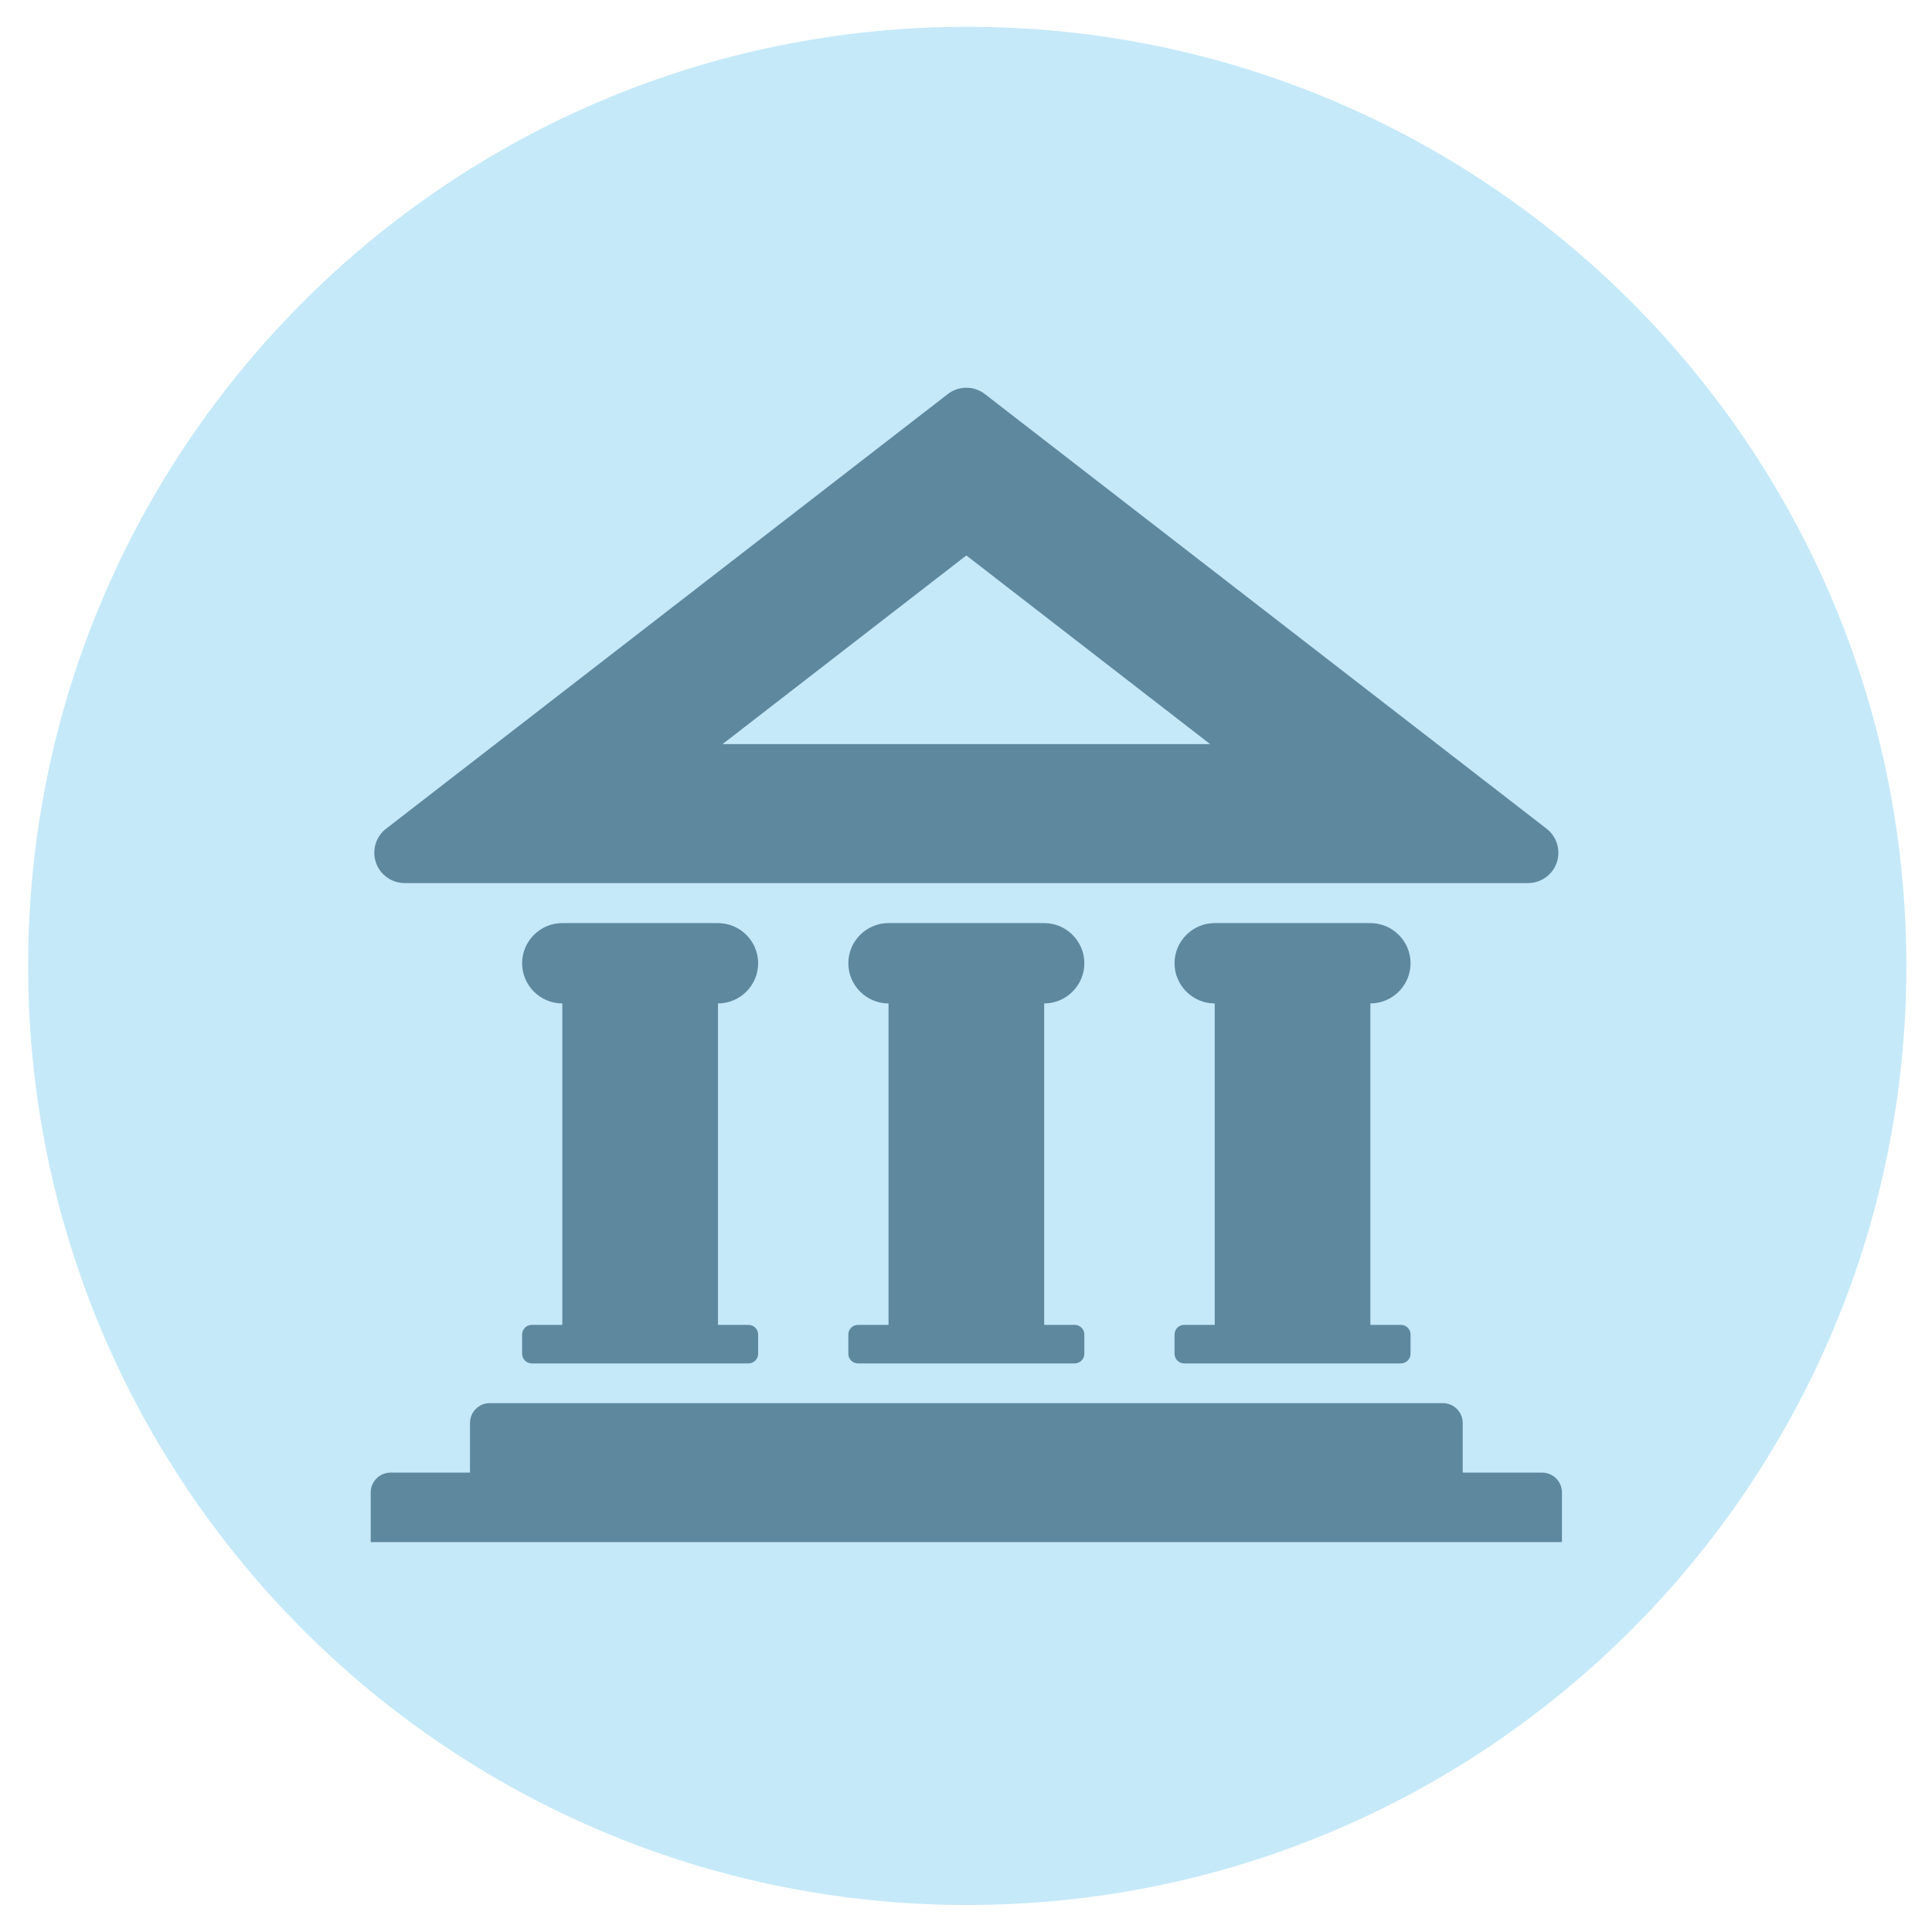
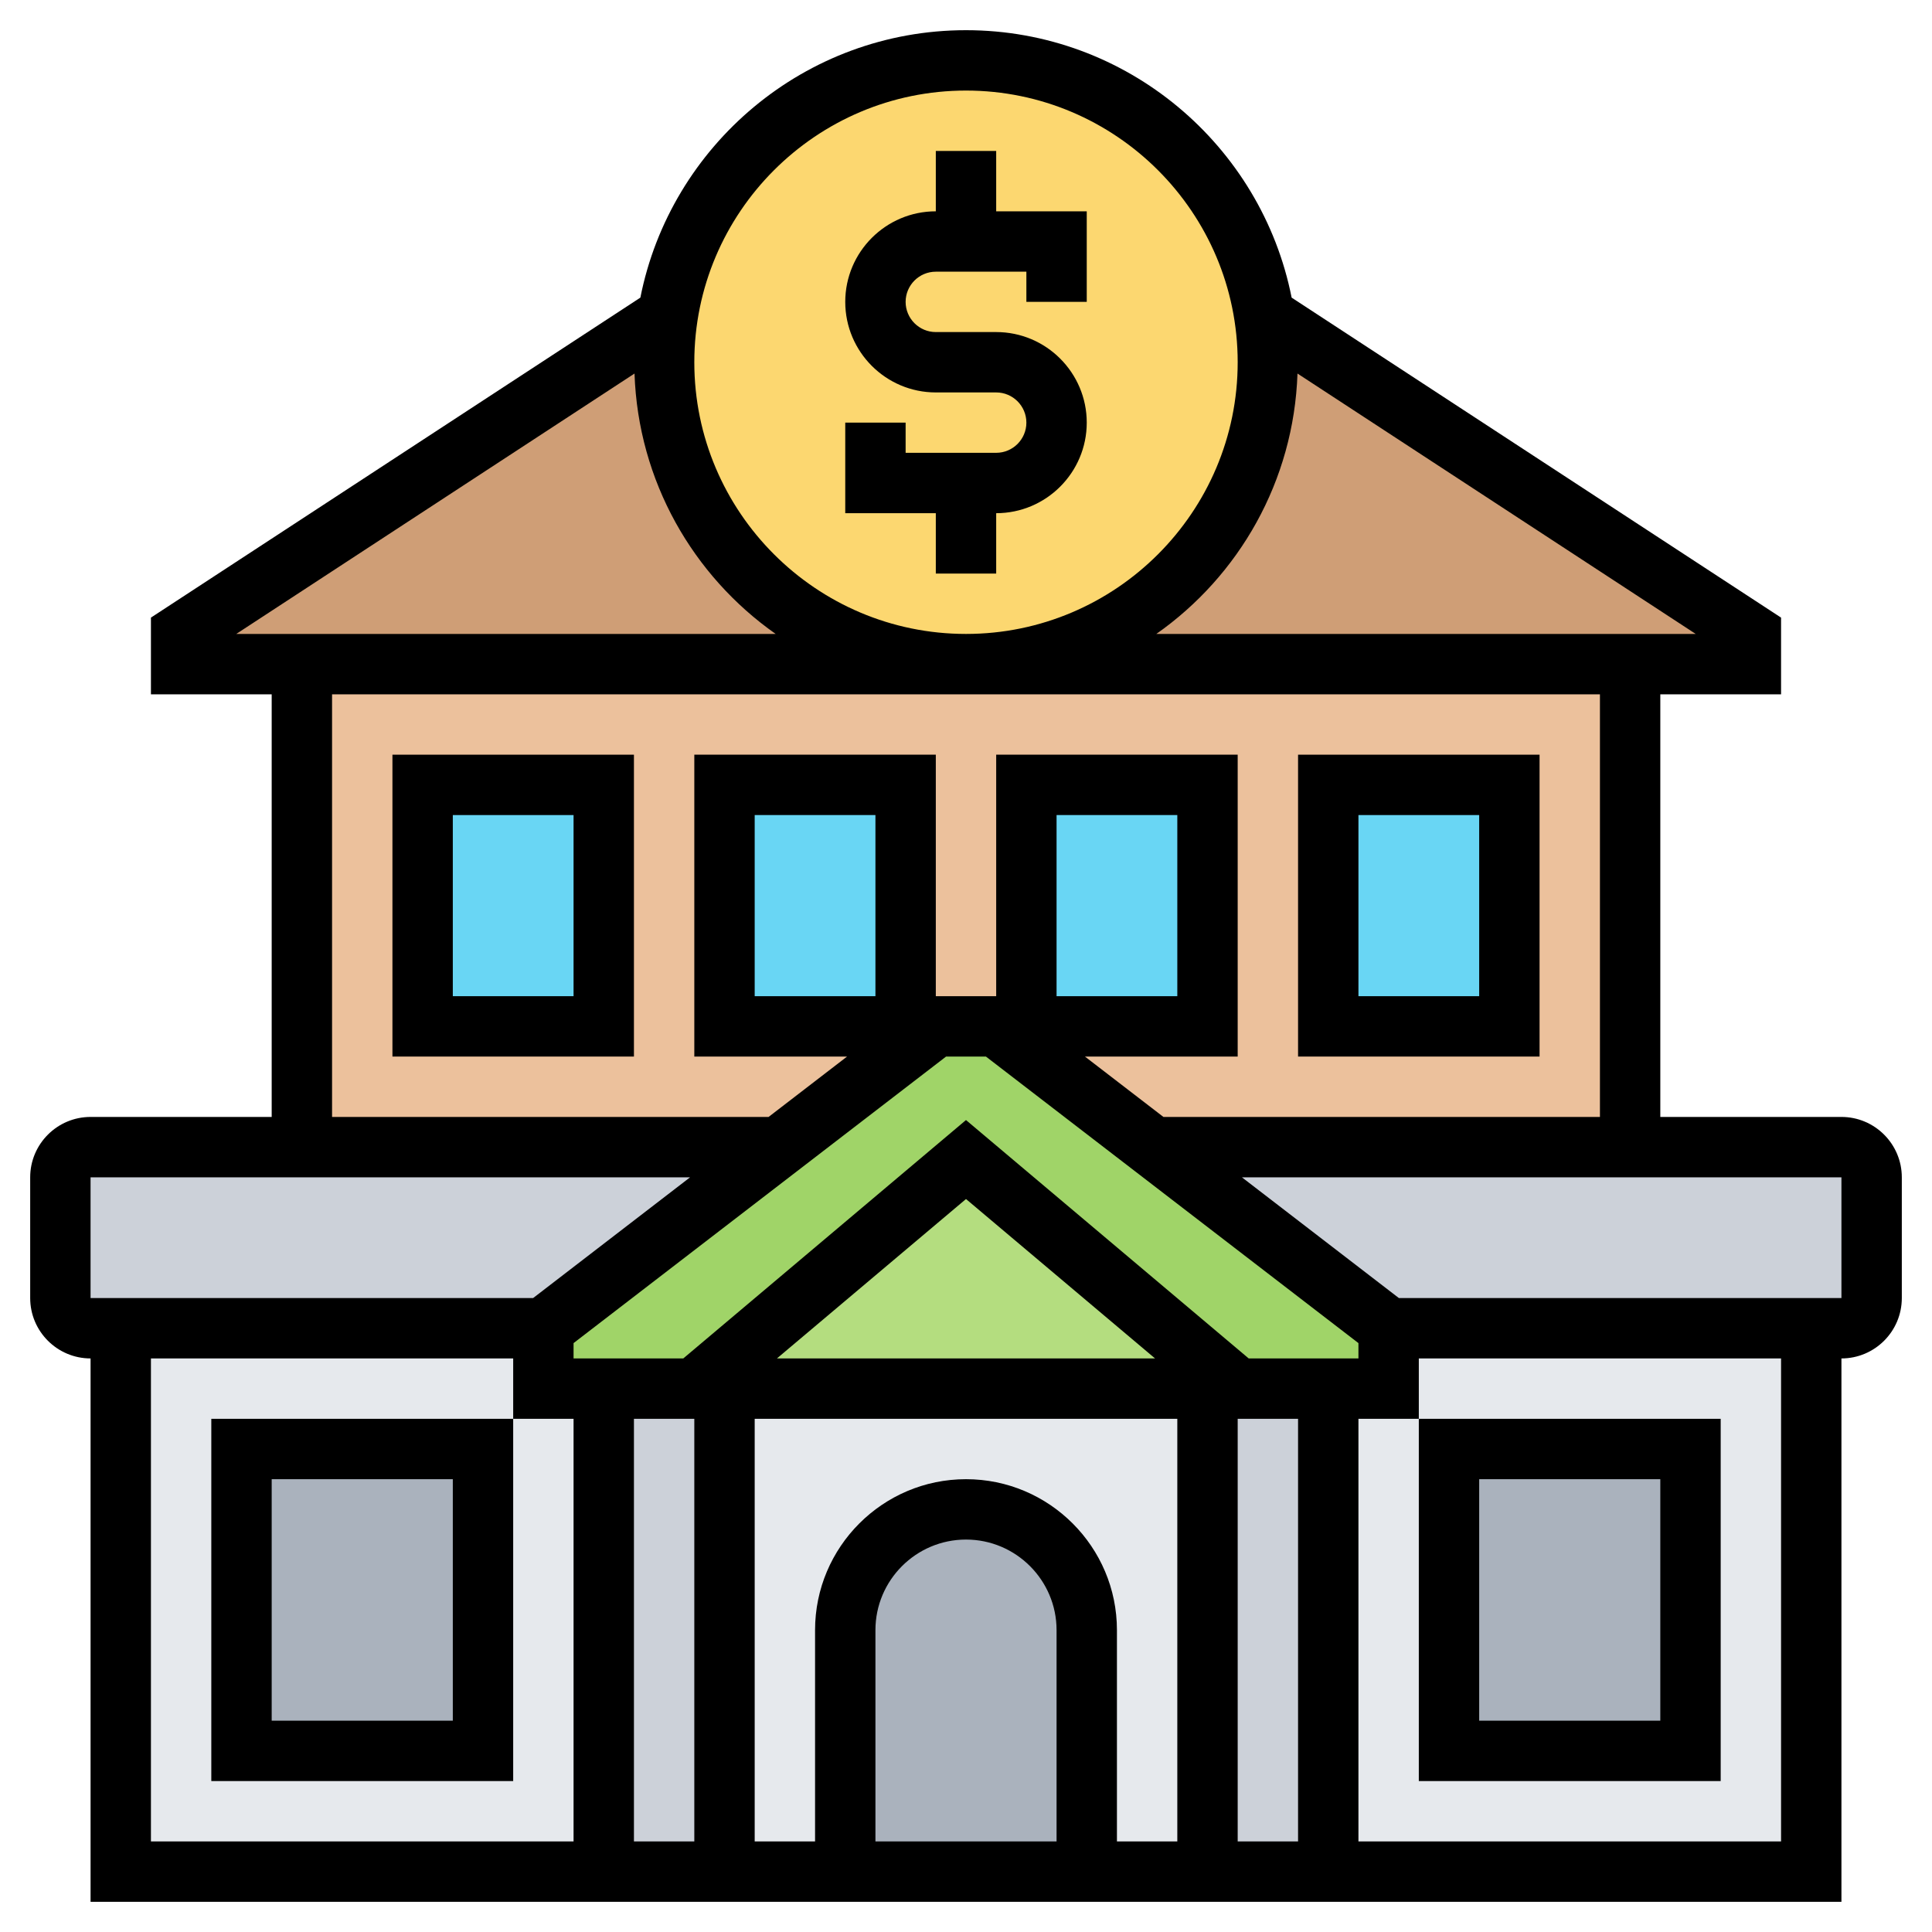
- <svg xmlns="http://www.w3.org/2000/svg" version="1.1" x="0px" y="0px" viewBox="0 0 512 512" style="enable-background:new 0 0 512 512;" xml:space="preserve">
-   <style type="text/css">
- 	.st0{fill:#C5E9F9;}
- 	.st1{fill:#5E889E;}
- </style>
-   <g id="Layer_1">
-     <circle class="st0" cx="256.328" cy="255.968" r="248.873" />
-   </g>
-   <g id="Layer_2">
+ <svg xmlns="http://www.w3.org/2000/svg" id="Layer_5" enable-background="new 0 0 64 64" height="512" viewBox="0 0 64 64" width="512">
+   <g>
    <g>
-       <path class="st1" d="M409.866,219.619L261.012,104.439c-1.359-1.054-3.065-1.687-4.922-1.687    c-1.855,0-3.561,0.633-4.925,1.687L102.317,219.619c-2.652,2.049-3.837,5.621-2.698,8.964    c1.149,3.342,4.271,5.444,7.616,5.444h297.706c3.348,0,6.472-2.103,7.616-5.444    C413.695,225.24,412.51,221.668,409.866,219.619z M191.476,197.2l64.614-50.002l64.614,50.002H191.476z" />
      <g>
-         <path class="st1" d="M198.363,351.104h-8.094v-85.182c5.854,0,10.648-4.794,10.648-10.647     c0-5.861-4.794-10.648-10.648-10.648h-41.252c-5.858,0-10.653,4.787-10.653,10.648     c0,5.853,4.794,10.647,10.653,10.647v85.182h-8.091c-1.41,0-2.562,1.146-2.562,2.551v5.108     c0,1.406,1.151,2.557,2.562,2.557h57.437c1.403,0,2.554-1.151,2.554-2.557v-5.108     C200.917,352.248,199.764,351.104,198.363,351.104z" />
-         <path class="st1" d="M284.806,351.104h-8.088v-85.182c5.853,0,10.645-4.794,10.645-10.647     c0-5.861-4.792-10.648-10.645-10.648H235.463c-5.858,0-10.648,4.787-10.648,10.648     c0,5.853,4.791,10.647,10.648,10.647v85.182h-8.09c-1.41,0-2.559,1.146-2.559,2.551v5.108     c0,1.406,1.149,2.557,2.559,2.557h57.434c1.406,0,2.557-1.151,2.557-2.557v-5.108     C287.363,352.248,286.212,351.104,284.806,351.104z" />
-         <path class="st1" d="M371.255,351.104h-8.094v-85.182c5.858,0,10.652-4.794,10.652-10.647     c0-5.861-4.794-10.648-10.652-10.648h-41.25c-5.854,0-10.648,4.787-10.648,10.648     c0,5.853,4.794,10.647,10.648,10.647v85.182h-8.094c-1.4,0-2.554,1.146-2.554,2.551v5.108     c0,1.406,1.154,2.557,2.554,2.557h57.439c1.406,0,2.557-1.151,2.557-2.557v-5.108     C373.812,352.248,372.661,351.104,371.255,351.104z" />
+         <path d="m31 34-5.2 4h-15.8v-16h22 22v16h-15.8l-5.2-4z" fill="#ecc19c" />
      </g>
-       <path class="st1" d="M387.63,390.256v-13.149c0-1.351-0.515-2.698-1.545-3.722c-1.023-1.031-2.369-1.541-3.716-1.541    H129.815c-1.346,0-2.694,0.508-3.722,1.541c-1.024,1.024-1.541,2.371-1.541,3.722v13.149h-21.047    c-1.35,0-2.696,0.516-3.722,1.541c-1.028,1.031-1.541,2.377-1.541,3.722v13.15h315.693v-13.15    c0-1.346-0.515-2.691-1.544-3.722c-1.02-1.023-2.369-1.541-3.717-1.541H387.63z" />
+       <g>
+         <path d="m22 12c0 5.52 4.48 10 10 10h-22-4v-1l16.12-10.55c-.08.5-.12 1.02-.12 1.55z" fill="#cf9e76" />
+       </g>
+       <g>
+         <path d="m58 21v1h-4-22c5.52 0 10-4.48 10-10 0-.53-.04-1.05-.12-1.55z" fill="#cf9e76" />
+       </g>
+       <g>
+         <path d="m25.8 38-7.8 6h-14-1c-.55 0-1-.45-1-1v-4c0-.55.45-1 1-1h7z" fill="#ccd1d9" />
+       </g>
+       <g>
+         <path d="m62 39v4c0 .55-.45 1-1 1h-1-14l-7.8-6h15.8 7c.55 0 1 .45 1 1z" fill="#ccd1d9" />
+       </g>
+       <g>
+         <path d="m18 46h2v16h-16v-18h14z" fill="#e6e9ed" />
+       </g>
+       <g>
+         <path d="m46 46v-2h14v18h-16v-16z" fill="#e6e9ed" />
+       </g>
+       <g>
+         <path d="m8 48h8v10h-8z" fill="#aab2bd" />
+       </g>
+       <g>
+         <path d="m48 48h8v10h-8z" fill="#aab2bd" />
+       </g>
+       <g>
+         <path d="m46 44v2h-2-3l-9-7.59-9 7.59h-3-2v-2l7.8-6 5.2-4h2l5.2 4z" fill="#a0d468" />
+       </g>
+       <g>
+         <path d="m41 46h-1-16-1l9-7.59z" fill="#b4dd7f" />
+       </g>
+       <g>
+         <path d="m24 46v16h-4v-16h3z" fill="#ccd1d9" />
+       </g>
+       <g>
+         <path d="m41 46h3v16h-4v-16z" fill="#ccd1d9" />
+       </g>
+       <g>
+         <path d="m24 46h16v16h-16z" fill="#e6e9ed" />
+       </g>
+       <g>
+         <path d="m36 54v8h-8v-8c0-2.21 1.79-4 4-4 1.1 0 2.1.45 2.83 1.17.72.73 1.17 1.73 1.17 2.83z" fill="#aab2bd" />
+       </g>
+       <g>
+         <path d="m14 26h6v8h-6z" fill="#69d6f4" />
+       </g>
+       <g>
+         <path d="m24 26h6v8h-6z" fill="#69d6f4" />
+       </g>
+       <g>
+         <path d="m34 26h6v8h-6z" fill="#69d6f4" />
+       </g>
+       <g>
+         <path d="m44 26h6v8h-6z" fill="#69d6f4" />
+       </g>
+       <g>
+         <path d="m41.88 10.45c.08.5.12 1.02.12 1.55 0 5.52-4.48 10-10 10s-10-4.48-10-10c0-.53.04-1.05.12-1.55h.01c.74-4.79 4.88-8.45 9.87-8.45s9.13 3.66 9.87 8.45z" fill="#fcd770" />
+       </g>
+     </g>
+     <g>
+       <path d="m31 19h2v-2c1.654 0 3-1.346 3-3s-1.346-3-3-3h-2c-.552 0-1-.449-1-1s.448-1 1-1h3v1h2v-3h-3v-2h-2v2c-1.654 0-3 1.346-3 3s1.346 3 3 3h2c.552 0 1 .449 1 1s-.448 1-1 1h-3v-1h-2v3h3z" />
+       <path d="m61 37h-6v-14h4v-2.541l-16.213-10.6c-.999-5.044-5.454-8.859-10.787-8.859s-9.788 3.815-10.787 8.859l-16.213 10.6v2.541h4v14h-6c-1.103 0-2 .897-2 2v4c0 1.103.897 2 2 2v18h58v-18c1.103 0 2-.897 2-2v-4c0-1.103-.897-2-2-2zm-22.695-16c2.738-1.924 4.555-5.061 4.676-8.626l13.192 8.626zm-6.305-18c4.963 0 9 4.038 9 9s-4.037 9-9 9-9-4.038-9-9 4.037-9 9-9zm-10.981 9.374c.121 3.565 1.938 6.702 4.676 8.626h-17.868zm-10.019 10.626h42v14h-14.46l-2.6-2h5.06v-10h-8v8h-2v-8h-8v10h5.06l-2.6 2h-14.46zm24 38h-6v-7c0-1.654 1.346-3 3-3s3 1.346 3 3zm-3-12c-2.757 0-5 2.243-5 5v7h-2v-14h14v14h-2v-7c0-2.757-2.243-5-5-5zm-9-2v14h-2v-14zm2.737-2 6.263-5.281 6.263 5.281zm15.263 2h2v14h-2zm.365-2-9.365-7.897-9.365 7.897h-3.635v-.508l12.34-9.492h1.32l12.34 9.492v.508zm-12.365-12h-4v-6h4zm6 0v-6h4v6zm-32 6h19.86l-5.2 4h-14.66zm2 6h12v2h2v14h-14zm54 16h-14v-14h2v-2h12zm2-18h-14.66l-5.2-4h19.86z" />
+       <path d="m51 25h-8v10h8zm-2 8h-4v-6h4z" />
+       <path d="m13 35h8v-10h-8zm2-8h4v6h-4z" />
+       <path d="m57 59v-12h-10v12zm-8-10h6v8h-6z" />
+       <path d="m7 59h10v-12h-10zm2-10h6v8h-6z" />
    </g>
  </g>
</svg>
